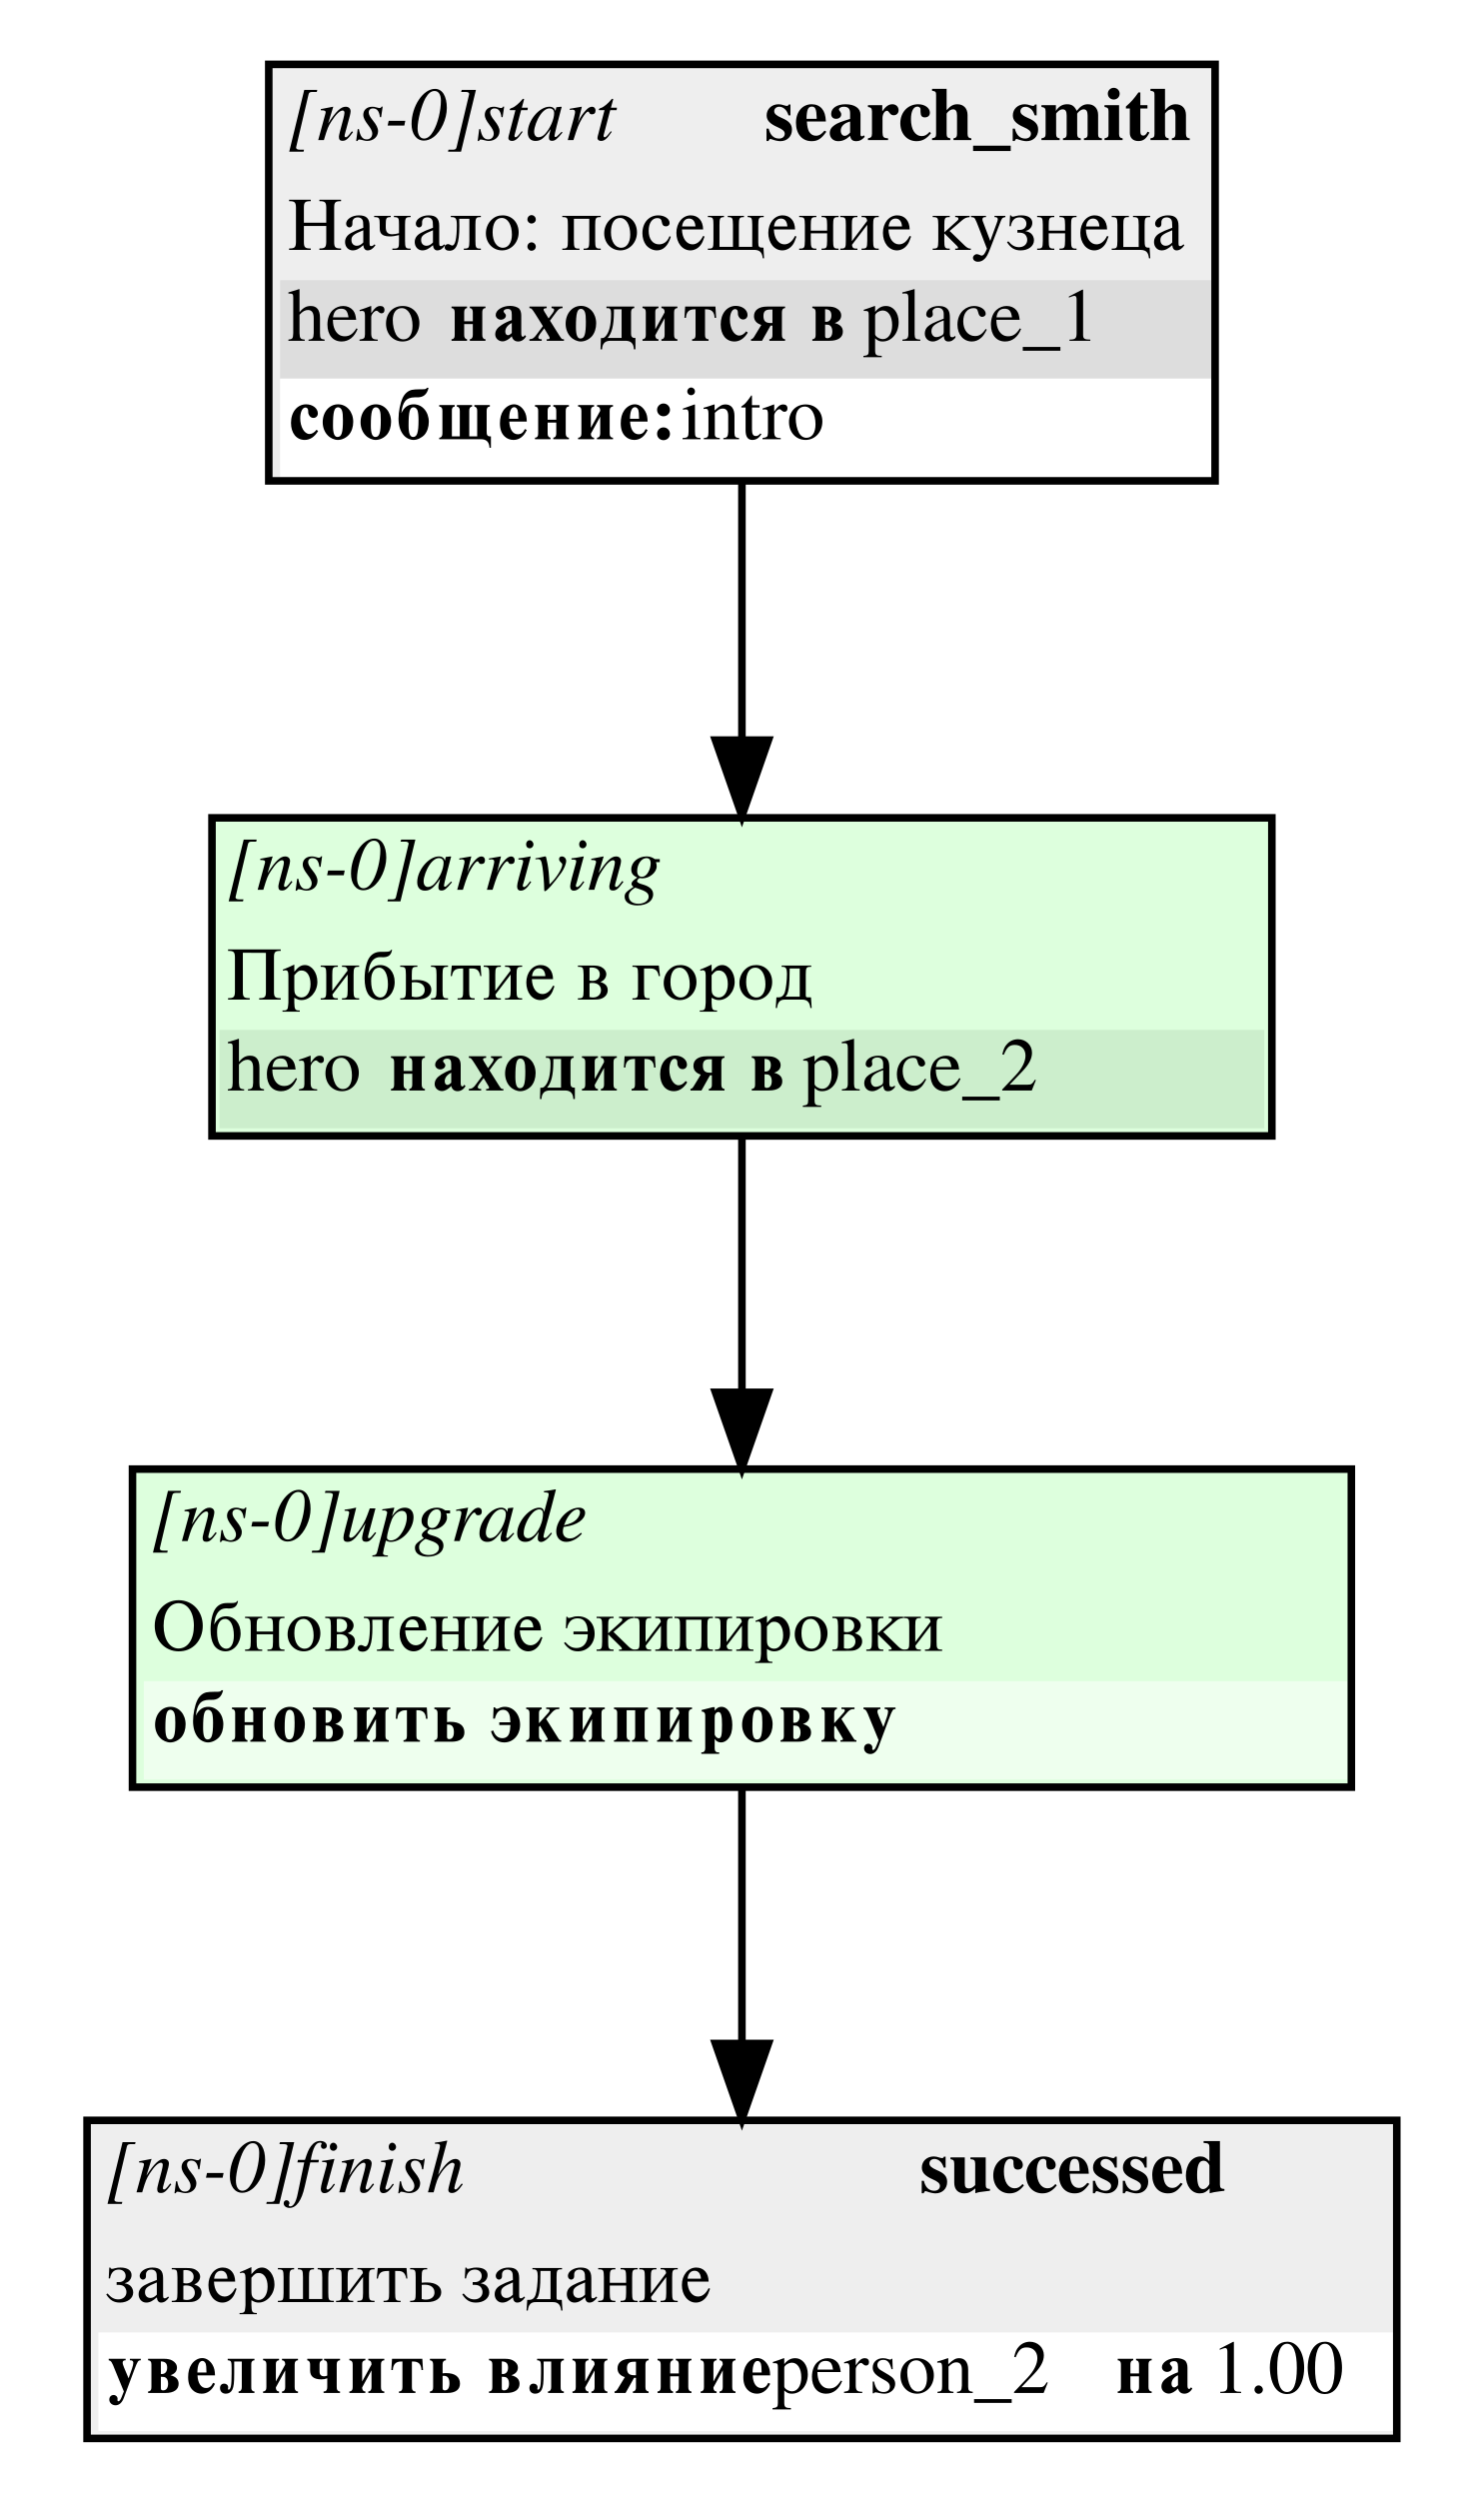
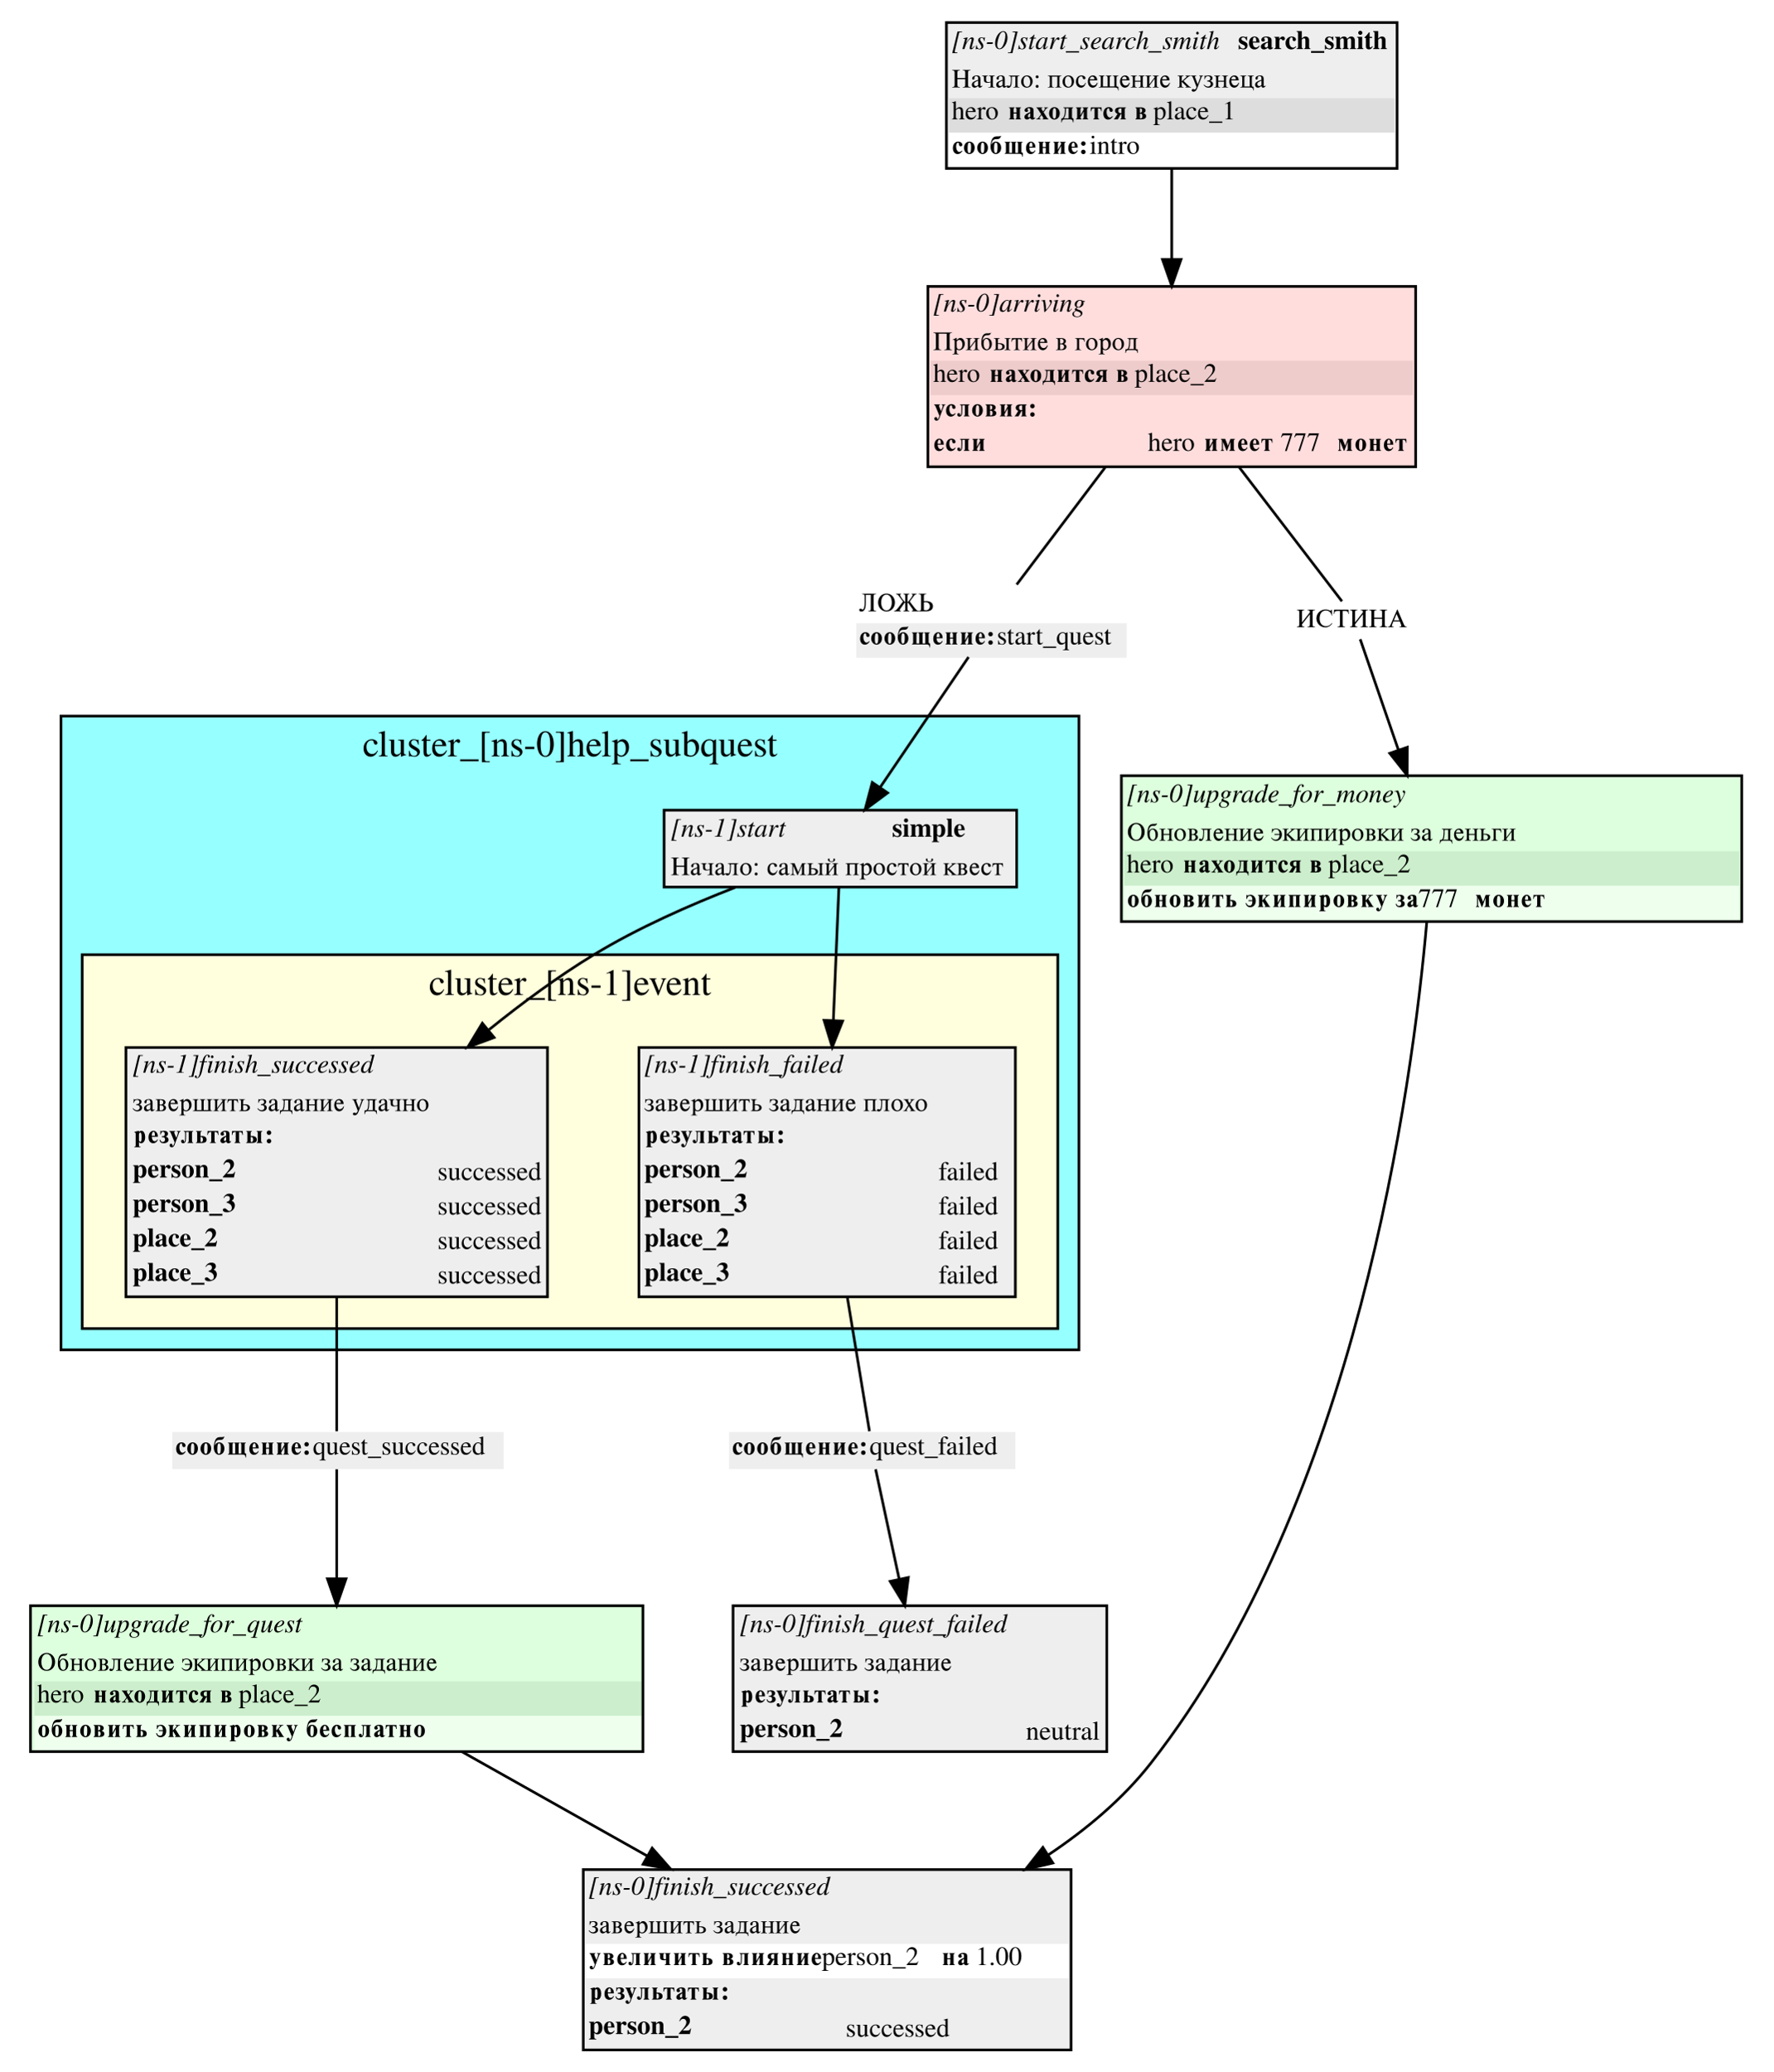
- <svg xmlns="http://www.w3.org/2000/svg" width="196pt" height="330pt" viewBox="0.00 0.00 196.00 330.00">
-   <g id="graph0" class="graph" transform="scale(1 1) rotate(0) translate(4 326)">
-     <polygon fill="white" stroke="white" points="-4,4 -4,-326 192,-326 192,4 -4,4" />
+ <svg xmlns="http://www.w3.org/2000/svg" width="669pt" height="781pt" viewBox="0.00 0.00 669.00 781.00">
+   <g id="graph0" class="graph" transform="scale(1 1) rotate(0) translate(4 777)">
+     <polygon fill="white" stroke="white" points="-4,4 -4,-777 665,-777 665,4 -4,4" />
+     <g id="clust1" class="cluster">
+       <polygon fill="#96ffff" stroke="black" points="19,-268 19,-507 403,-507 403,-268 19,-268" />
+       <text text-anchor="middle" x="211" y="-491.8" font-family="Times,serif" font-size="14.00">cluster_[ns-0]help_subquest</text>
+     </g>
+     <g id="clust2" class="cluster">
+       <polygon fill="#ffffdd" stroke="black" points="27,-276 27,-417 395,-417 395,-276 27,-276" />
+       <text text-anchor="middle" x="211" y="-401.8" font-family="Times,serif" font-size="14.00">cluster_[ns-1]event</text>
+     </g>
    <g id="node1" class="node">
-       <polygon fill="#eeeeee" stroke="none" points="31.5,-262.5 31.5,-317.5 156.5,-317.5 156.5,-262.5 31.5,-262.5" />
-       <text text-anchor="start" x="34" y="-307.5" font-family="Times,serif" font-style="italic" font-size="10.00">[ns-0]start</text>
-       <text text-anchor="start" x="97" y="-307.5" font-family="Times,serif" font-weight="bold" font-size="10.00">search_smith</text>
-       <text text-anchor="start" x="34" y="-293" font-family="Times,serif" font-size="10.00">Начало: посещение кузнеца</text>
-       <polygon fill="#dddddd" stroke="none" points="33,-276 33,-289 156,-289 156,-276 33,-276" />
-       <text text-anchor="start" x="34" y="-281" font-family="Times,serif" font-size="10.00">hero </text>
-       <text text-anchor="start" x="55" y="-281" font-family="Times,serif" font-weight="bold" font-size="10.00">находится в</text>
-       <text text-anchor="start" x="110" y="-281" font-family="Times,serif" font-size="10.00"> place_1</text>
-       <polygon fill="#ffffff" stroke="none" points="33,-263 33,-276 156,-276 156,-263 33,-263" />
-       <text text-anchor="start" x="34" y="-268" font-family="Times,serif" font-weight="bold" font-size="10.00">сообщение:</text>
-       <text text-anchor="start" x="86" y="-268" font-family="Times,serif" font-size="10.00"> intro</text>
-       <polygon fill="none" stroke="black" points="31.5,-262.5 31.5,-317.5 156.5,-317.5 156.5,-262.5 31.5,-262.5" />
+       <polygon fill="#eeeeee" stroke="none" points="246.5,-442.5 246.5,-471.5 379.5,-471.5 379.5,-442.5 246.5,-442.5" />
+       <text text-anchor="start" x="249" y="-461.5" font-family="Times,serif" font-style="italic" font-size="10.00">[ns-1]start</text>
+       <text text-anchor="start" x="332.5" y="-461.5" font-family="Times,serif" font-weight="bold" font-size="10.00">simple</text>
+       <text text-anchor="start" x="249" y="-447" font-family="Times,serif" font-size="10.00">Начало: самый простой квест</text>
+       <polygon fill="none" stroke="black" points="246.5,-442.5 246.5,-471.5 379.5,-471.5 379.5,-442.5 246.5,-442.5" />
+     </g>
+     <g id="node5" class="node">
+       <polygon fill="#eeeeee" stroke="none" points="43.5,-288 43.5,-382 202.5,-382 202.5,-288 43.5,-288" />
+       <text text-anchor="start" x="46" y="-372.5" font-family="Times,serif" font-style="italic" font-size="10.00">[ns-1]finish_successed</text>
+       <text text-anchor="start" x="46" y="-358" font-family="Times,serif" font-size="10.00">завершить задание удачно</text>
+       <polygon fill="#eeeeee" stroke="none" points="45,-341 45,-354 202,-354 202,-341 45,-341" />
+       <text text-anchor="start" x="46" y="-346" font-family="Times,serif" font-weight="bold" font-size="10.00">результаты:</text>
+       <text text-anchor="start" x="46" y="-333" font-family="Times,serif" font-weight="bold" font-size="10.00">person_2</text>
+       <text text-anchor="start" x="161" y="-332" font-family="Times,serif" font-size="10.00">successed</text>
+       <text text-anchor="start" x="46" y="-320" font-family="Times,serif" font-weight="bold" font-size="10.00">person_3</text>
+       <text text-anchor="start" x="161" y="-319" font-family="Times,serif" font-size="10.00">successed</text>
+       <text text-anchor="start" x="46" y="-307" font-family="Times,serif" font-weight="bold" font-size="10.00">place_2</text>
+       <text text-anchor="start" x="161" y="-306" font-family="Times,serif" font-size="10.00">successed</text>
+       <text text-anchor="start" x="46" y="-294" font-family="Times,serif" font-weight="bold" font-size="10.00">place_3</text>
+       <text text-anchor="start" x="161" y="-293" font-family="Times,serif" font-size="10.00">successed</text>
+       <polygon fill="none" stroke="black" points="43.5,-288 43.5,-382 202.5,-382 202.5,-288 43.5,-288" />
+     </g>
+     <g id="edge11" class="edge">
+       <path fill="none" stroke="black" d="M273.271,-442.357C256.294,-435.772 236.604,-427.098 220,-417 206.545,-408.817 193.01,-398.855 180.497,-388.755" />
+       <polygon fill="black" stroke="black" points="182.378,-385.77 172.433,-382.115 177.928,-391.174 182.378,-385.77" />
+     </g>
+     <g id="node6" class="node">
+       <polygon fill="#eeeeee" stroke="none" points="237,-288 237,-382 379,-382 379,-288 237,-288" />
+       <text text-anchor="start" x="239" y="-372.5" font-family="Times,serif" font-style="italic" font-size="10.00">[ns-1]finish_failed</text>
+       <text text-anchor="start" x="239" y="-358" font-family="Times,serif" font-size="10.00">завершить задание плохо</text>
+       <polygon fill="#eeeeee" stroke="none" points="238,-341 238,-354 378,-354 378,-341 238,-341" />
+       <text text-anchor="start" x="239" y="-346" font-family="Times,serif" font-weight="bold" font-size="10.00">результаты:</text>
+       <text text-anchor="start" x="239" y="-333" font-family="Times,serif" font-weight="bold" font-size="10.00">person_2</text>
+       <text text-anchor="start" x="350" y="-332" font-family="Times,serif" font-size="10.00">failed</text>
+       <text text-anchor="start" x="239" y="-320" font-family="Times,serif" font-weight="bold" font-size="10.00">person_3</text>
+       <text text-anchor="start" x="350" y="-319" font-family="Times,serif" font-size="10.00">failed</text>
+       <text text-anchor="start" x="239" y="-307" font-family="Times,serif" font-weight="bold" font-size="10.00">place_2</text>
+       <text text-anchor="start" x="350" y="-306" font-family="Times,serif" font-size="10.00">failed</text>
+       <text text-anchor="start" x="239" y="-294" font-family="Times,serif" font-weight="bold" font-size="10.00">place_3</text>
+       <text text-anchor="start" x="350" y="-293" font-family="Times,serif" font-size="10.00">failed</text>
+       <polygon fill="none" stroke="black" points="237,-288 237,-382 379,-382 379,-288 237,-288" />
+     </g>
+     <g id="edge1" class="edge">
+       <path fill="none" stroke="black" d="M312.426,-442.234C311.911,-429.872 311.119,-410.865 310.347,-392.327" />
+       <polygon fill="black" stroke="black" points="313.835,-391.967 309.922,-382.122 306.841,-392.259 313.835,-391.967" />
+     </g>
+     <g id="node2" class="node">
+       <polygon fill="#eeeeee" stroke="none" points="353,-713.5 353,-768.5 523,-768.5 523,-713.5 353,-713.5" />
+       <text text-anchor="start" x="355" y="-758.5" font-family="Times,serif" font-style="italic" font-size="10.00">[ns-0]start_search_smith</text>
+       <text text-anchor="start" x="463" y="-758.5" font-family="Times,serif" font-weight="bold" font-size="10.00">search_smith</text>
+       <text text-anchor="start" x="355" y="-744" font-family="Times,serif" font-size="10.00">Начало: посещение кузнеца</text>
+       <polygon fill="#dddddd" stroke="none" points="354,-727 354,-740 522,-740 522,-727 354,-727" />
+       <text text-anchor="start" x="355" y="-732" font-family="Times,serif" font-size="10.00">hero </text>
+       <text text-anchor="start" x="376" y="-732" font-family="Times,serif" font-weight="bold" font-size="10.00">находится в</text>
+       <text text-anchor="start" x="431" y="-732" font-family="Times,serif" font-size="10.00"> place_1</text>
+       <polygon fill="#ffffff" stroke="none" points="354,-714 354,-727 522,-727 522,-714 354,-714" />
+       <text text-anchor="start" x="355" y="-719" font-family="Times,serif" font-weight="bold" font-size="10.00">сообщение:</text>
+       <text text-anchor="start" x="407" y="-719" font-family="Times,serif" font-size="10.00"> intro</text>
+       <polygon fill="none" stroke="black" points="353,-713.5 353,-768.5 523,-768.5 523,-713.5 353,-713.5" />
+     </g>
+     <g id="node9" class="node">
+       <polygon fill="#ffdddd" stroke="none" points="346,-601 346,-669 530,-669 530,-601 346,-601" />
+       <text text-anchor="start" x="348" y="-659.5" font-family="Times,serif" font-style="italic" font-size="10.00">[ns-0]arriving</text>
+       <text text-anchor="start" x="348" y="-645" font-family="Times,serif" font-size="10.00">Прибытие в город</text>
+       <polygon fill="#eecccc" stroke="none" points="347,-628 347,-641 529,-641 529,-628 347,-628" />
+       <text text-anchor="start" x="348" y="-633" font-family="Times,serif" font-size="10.00">hero </text>
+       <text text-anchor="start" x="369" y="-633" font-family="Times,serif" font-weight="bold" font-size="10.00">находится в</text>
+       <text text-anchor="start" x="424" y="-633" font-family="Times,serif" font-size="10.00"> place_2</text>
+       <polygon fill="#ffdddd" stroke="none" points="347,-615 347,-628 529,-628 529,-615 347,-615" />
+       <text text-anchor="start" x="348" y="-620" font-family="Times,serif" font-weight="bold" font-size="10.00">условия:</text>
+       <text text-anchor="start" x="348" y="-607" font-family="Times,serif" font-weight="bold" font-size="10.00">если </text>
+       <polygon fill="#ffdddd" stroke="none" points="428,-602 428,-615 529,-615 529,-602 428,-602" />
+       <text text-anchor="start" x="429" y="-607" font-family="Times,serif" font-size="10.00">hero </text>
+       <text text-anchor="start" x="450" y="-607" font-family="Times,serif" font-weight="bold" font-size="10.00">имеет </text>
+       <text text-anchor="start" x="479" y="-607" font-family="Times,serif" font-size="10.00"> 777 </text>
+       <text text-anchor="start" x="500" y="-607" font-family="Times,serif" font-weight="bold" font-size="10.00">монет</text>
+       <polygon fill="none" stroke="black" points="346,-601 346,-669 530,-669 530,-601 346,-601" />
+     </g>
+     <g id="edge7" class="edge">
+       <path fill="none" stroke="black" d="M438,-713.487C438,-703.061 438,-690.818 438,-679.183" />
+       <polygon fill="black" stroke="black" points="441.5,-679.174 438,-669.174 434.5,-679.174 441.5,-679.174" />
+     </g>
+     <g id="node3" class="node">
+       <polygon fill="#eeeeee" stroke="none" points="272.5,-116.5 272.5,-171.5 413.5,-171.5 413.5,-116.5 272.5,-116.5" />
+       <text text-anchor="start" x="275" y="-161.5" font-family="Times,serif" font-style="italic" font-size="10.00">[ns-0]finish_quest_failed</text>
+       <text text-anchor="start" x="275" y="-147" font-family="Times,serif" font-size="10.00">завершить задание</text>
+       <polygon fill="#eeeeee" stroke="none" points="274,-130 274,-143 413,-143 413,-130 274,-130" />
+       <text text-anchor="start" x="275" y="-135" font-family="Times,serif" font-weight="bold" font-size="10.00">результаты:</text>
+       <text text-anchor="start" x="275" y="-122" font-family="Times,serif" font-weight="bold" font-size="10.00">person_2</text>
+       <text text-anchor="start" x="383" y="-121" font-family="Times,serif" font-size="10.00">neutral</text>
+       <polygon fill="none" stroke="black" points="272.5,-116.5 272.5,-171.5 413.5,-171.5 413.5,-116.5 272.5,-116.5" />
    </g>
    <g id="node4" class="node">
-       <polygon fill="#ddffdd" stroke="none" points="24,-176 24,-218 164,-218 164,-176 24,-176" />
-       <text text-anchor="start" x="26" y="-208.5" font-family="Times,serif" font-style="italic" font-size="10.00">[ns-0]arriving</text>
-       <text text-anchor="start" x="26" y="-194" font-family="Times,serif" font-size="10.00">Прибытие в город</text>
-       <polygon fill="#cceecc" stroke="none" points="25,-177 25,-190 163,-190 163,-177 25,-177" />
-       <text text-anchor="start" x="26" y="-182" font-family="Times,serif" font-size="10.00">hero </text>
-       <text text-anchor="start" x="47" y="-182" font-family="Times,serif" font-weight="bold" font-size="10.00">находится в</text>
-       <text text-anchor="start" x="102" y="-182" font-family="Times,serif" font-size="10.00"> place_2</text>
-       <polygon fill="none" stroke="black" points="24,-176 24,-218 164,-218 164,-176 24,-176" />
+       <polygon fill="#ddffdd" stroke="none" points="419,-429.5 419,-484.5 653,-484.5 653,-429.5 419,-429.5" />
+       <text text-anchor="start" x="421" y="-474.5" font-family="Times,serif" font-style="italic" font-size="10.00">[ns-0]upgrade_for_money</text>
+       <text text-anchor="start" x="421" y="-460" font-family="Times,serif" font-size="10.00">Обновление экипировки за деньги</text>
+       <polygon fill="#cceecc" stroke="none" points="420,-443 420,-456 652,-456 652,-443 420,-443" />
+       <text text-anchor="start" x="421" y="-448" font-family="Times,serif" font-size="10.00">hero </text>
+       <text text-anchor="start" x="442" y="-448" font-family="Times,serif" font-weight="bold" font-size="10.00">находится в</text>
+       <text text-anchor="start" x="497" y="-448" font-family="Times,serif" font-size="10.00"> place_2</text>
+       <polygon fill="#eeffee" stroke="none" points="420,-430 420,-443 652,-443 652,-430 420,-430" />
+       <text text-anchor="start" x="421" y="-435" font-family="Times,serif" font-weight="bold" font-size="10.00">обновить экипировку за </text>
+       <text text-anchor="start" x="531" y="-435" font-family="Times,serif" font-size="10.00"> 777 </text>
+       <text text-anchor="start" x="552" y="-435" font-family="Times,serif" font-weight="bold" font-size="10.00">монет</text>
+       <polygon fill="none" stroke="black" points="419,-429.5 419,-484.5 653,-484.5 653,-429.5 419,-429.5" />
+     </g>
+     <g id="node8" class="node">
+       <polygon fill="#eeeeee" stroke="none" points="216,-4 216,-72 400,-72 400,-4 216,-4" />
+       <text text-anchor="start" x="218" y="-62.5" font-family="Times,serif" font-style="italic" font-size="10.00">[ns-0]finish_successed</text>
+       <text text-anchor="start" x="218" y="-48" font-family="Times,serif" font-size="10.00">завершить задание</text>
+       <polygon fill="#ffffff" stroke="none" points="217,-31 217,-44 399,-44 399,-31 217,-31" />
+       <text text-anchor="start" x="218" y="-36" font-family="Times,serif" font-weight="bold" font-size="10.00">увеличить влияние </text>
+       <text text-anchor="start" x="306" y="-36" font-family="Times,serif" font-size="10.00">  person_2 </text>
+       <text text-anchor="start" x="351" y="-36" font-family="Times,serif" font-weight="bold" font-size="10.00">на </text>
+       <text text-anchor="start" x="364" y="-36" font-family="Times,serif" font-size="10.00"> 1.00</text>
+       <polygon fill="#eeeeee" stroke="none" points="217,-18 217,-31 399,-31 399,-18 217,-18" />
+       <text text-anchor="start" x="218" y="-23" font-family="Times,serif" font-weight="bold" font-size="10.00">результаты:</text>
+       <text text-anchor="start" x="218" y="-10" font-family="Times,serif" font-weight="bold" font-size="10.00">person_2</text>
+       <text text-anchor="start" x="315" y="-9" font-family="Times,serif" font-size="10.00">successed</text>
+       <polygon fill="none" stroke="black" points="216,-4 216,-72 400,-72 400,-4 216,-4" />
+     </g>
+     <g id="edge8" class="edge">
+       <path fill="none" stroke="black" d="M534.201,-429.336C528.766,-367.305 507.727,-211.073 430,-112 419.493,-98.607 405.793,-87.133 391.383,-77.514" />
+       <polygon fill="black" stroke="black" points="393.149,-74.49 382.835,-72.066 389.386,-80.392 393.149,-74.49" />
+     </g>
+     <g id="node13" class="node">
+       <polygon fill="#eeeeee" stroke="none" points="61,-223 61,-237 186,-237 186,-223 61,-223" />
+       <text text-anchor="start" x="62" y="-228.5" font-family="Times,serif" font-weight="bold" font-size="10.00">сообщение:</text>
+       <text text-anchor="start" x="114" y="-228.5" font-family="Times,serif" font-size="10.00"> quest_successed</text>
+     </g>
+     <g id="edge12" class="edge">
+       <path fill="none" stroke="black" d="M123,-287.923C123,-268.211 123,-247.429 123,-237.298" />
+     </g>
+     <g id="node10" class="node">
+       <polygon fill="#eeeeee" stroke="none" points="271,-223 271,-237 379,-237 379,-223 271,-223" />
+       <text text-anchor="start" x="272" y="-228.5" font-family="Times,serif" font-weight="bold" font-size="10.00">сообщение:</text>
+       <text text-anchor="start" x="324" y="-228.5" font-family="Times,serif" font-size="10.00"> quest_failed</text>
    </g>
    <g id="edge2" class="edge">
-       <path fill="none" stroke="black" d="M94,-262.189C94,-251.542 94,-239.241 94,-228.275" />
-       <polygon fill="black" stroke="black" points="97.5,-228.266 94,-218.266 90.5,-228.267 97.5,-228.266" />
-     </g>
-     <g id="node2" class="node">
-       <polygon fill="#eeeeee" stroke="none" points="7.5,-4 7.5,-46 180.5,-46 180.5,-4 7.5,-4" />
-       <text text-anchor="start" x="10" y="-36.5" font-family="Times,serif" font-style="italic" font-size="10.00">[ns-0]finish</text>
-       <text text-anchor="start" x="117.5" y="-36.5" font-family="Times,serif" font-weight="bold" font-size="10.00">successed</text>
-       <text text-anchor="start" x="10" y="-22" font-family="Times,serif" font-size="10.00">завершить задание</text>
-       <polygon fill="#ffffff" stroke="none" points="9,-5 9,-18 180,-18 180,-5 9,-5" />
-       <text text-anchor="start" x="10" y="-10" font-family="Times,serif" font-weight="bold" font-size="10.00">увеличить влияние </text>
-       <text text-anchor="start" x="98" y="-10" font-family="Times,serif" font-size="10.00">  person_2 </text>
-       <text text-anchor="start" x="143" y="-10" font-family="Times,serif" font-weight="bold" font-size="10.00">на </text>
-       <text text-anchor="start" x="156" y="-10" font-family="Times,serif" font-size="10.00"> 1.00</text>
-       <polygon fill="none" stroke="black" points="7.5,-4 7.5,-46 180.5,-46 180.5,-4 7.5,-4" />
-     </g>
-     <g id="node3" class="node">
-       <polygon fill="#ddffdd" stroke="none" points="13.5,-90 13.5,-132 174.5,-132 174.5,-90 13.5,-90" />
-       <text text-anchor="start" x="16" y="-122.5" font-family="Times,serif" font-style="italic" font-size="10.00">[ns-0]upgrade</text>
-       <text text-anchor="start" x="16" y="-108" font-family="Times,serif" font-size="10.00">Обновление экипировки</text>
-       <polygon fill="#eeffee" stroke="none" points="15,-91 15,-104 174,-104 174,-91 15,-91" />
-       <text text-anchor="start" x="16" y="-96" font-family="Times,serif" font-weight="bold" font-size="10.00">обновить экипировку</text>
-       <polygon fill="none" stroke="black" points="13.5,-90 13.5,-132 174.5,-132 174.5,-90 13.5,-90" />
+       <path fill="none" stroke="black" d="M315.605,-287.923C318.858,-268.211 322.288,-247.429 323.961,-237.298" />
+     </g>
+     <g id="node7" class="node">
+       <polygon fill="#ddffdd" stroke="none" points="7.5,-116.5 7.5,-171.5 238.5,-171.5 238.5,-116.5 7.5,-116.5" />
+       <text text-anchor="start" x="10" y="-161.5" font-family="Times,serif" font-style="italic" font-size="10.00">[ns-0]upgrade_for_quest</text>
+       <text text-anchor="start" x="10" y="-147" font-family="Times,serif" font-size="10.00">Обновление экипировки за задание</text>
+       <polygon fill="#cceecc" stroke="none" points="9,-130 9,-143 238,-143 238,-130 9,-130" />
+       <text text-anchor="start" x="10" y="-135" font-family="Times,serif" font-size="10.00">hero </text>
+       <text text-anchor="start" x="31" y="-135" font-family="Times,serif" font-weight="bold" font-size="10.00">находится в</text>
+       <text text-anchor="start" x="86" y="-135" font-family="Times,serif" font-size="10.00"> place_2</text>
+       <polygon fill="#eeffee" stroke="none" points="9,-117 9,-130 238,-130 238,-117 9,-117" />
+       <text text-anchor="start" x="10" y="-122" font-family="Times,serif" font-weight="bold" font-size="10.00">обновить экипировку бесплатно</text>
+       <polygon fill="none" stroke="black" points="7.5,-116.5 7.5,-171.5 238.5,-171.5 238.5,-116.5 7.5,-116.5" />
+     </g>
+     <g id="edge4" class="edge">
+       <path fill="none" stroke="black" d="M170.162,-116.487C191.425,-104.534 216.935,-90.193 240.196,-77.117" />
+       <polygon fill="black" stroke="black" points="241.986,-80.126 248.988,-72.174 238.556,-74.024 241.986,-80.126" />
+     </g>
+     <g id="node11" class="node">
+       <polygon fill="#ffffff" stroke="none" points="319,-542 319,-556 421,-556 421,-542 319,-542" />
+       <text text-anchor="start" x="320" y="-546.5" font-family="Times,serif" font-size="10.00">ЛОЖЬ</text>
+       <polygon fill="#eeeeee" stroke="none" points="319,-529 319,-542 421,-542 421,-529 319,-529" />
+       <text text-anchor="start" x="320" y="-534" font-family="Times,serif" font-weight="bold" font-size="10.00">сообщение:</text>
+       <text text-anchor="start" x="372" y="-534" font-family="Times,serif" font-size="10.00"> start_quest</text>
+     </g>
+     <g id="edge5" class="edge">
+       <path fill="none" stroke="black" d="M413.065,-600.998C401.391,-585.547 388.178,-568.059 379.502,-556.576" />
+     </g>
+     <g id="node12" class="node">
+       <polygon fill="#ffffff" stroke="none" points="484,-536 484,-550 530,-550 530,-536 484,-536" />
+       <text text-anchor="start" x="485" y="-540.5" font-family="Times,serif" font-size="10.00">ИСТИНА</text>
+     </g>
+     <g id="edge9" class="edge">
+       <path fill="none" stroke="black" d="M463.301,-600.998C477.609,-582.336 494.194,-560.703 502.194,-550.268" />
    </g>
    <g id="edge3" class="edge">
-       <path fill="none" stroke="black" d="M94,-89.666C94,-79.658 94,-67.389 94,-56.302" />
-       <polygon fill="black" stroke="black" points="97.5,-56.147 94,-46.147 90.5,-56.147 97.5,-56.147" />
-     </g>
-     <g id="edge1" class="edge">
-       <path fill="none" stroke="black" d="M94,-175.666C94,-165.658 94,-153.389 94,-142.302" />
-       <polygon fill="black" stroke="black" points="97.5,-142.147 94,-132.147 90.5,-142.147 97.5,-142.147" />
+       <path fill="none" stroke="black" d="M326.295,-222.959C328.159,-214.257 331.749,-197.504 335.125,-181.752" />
+       <polygon fill="black" stroke="black" points="338.618,-182.151 337.292,-171.639 331.774,-180.684 338.618,-182.151" />
+     </g>
+     <g id="edge6" class="edge">
+       <path fill="none" stroke="black" d="M361.343,-529.242C352.543,-516.274 338.734,-495.923 328.123,-480.287" />
+       <polygon fill="black" stroke="black" points="330.819,-478.026 322.308,-471.717 325.027,-481.957 330.819,-478.026" />
+     </g>
+     <g id="edge10" class="edge">
+       <path fill="none" stroke="black" d="M509.086,-535.959C512.119,-527.174 517.984,-510.184 523.467,-494.302" />
+       <polygon fill="black" stroke="black" points="526.848,-495.234 526.803,-484.639 520.231,-492.95 526.848,-495.234" />
+     </g>
+     <g id="edge13" class="edge">
+       <path fill="none" stroke="black" d="M123,-222.959C123,-214.257 123,-197.504 123,-181.752" />
+       <polygon fill="black" stroke="black" points="126.5,-181.639 123,-171.639 119.5,-181.639 126.5,-181.639" />
    </g>
  </g>
</svg>
